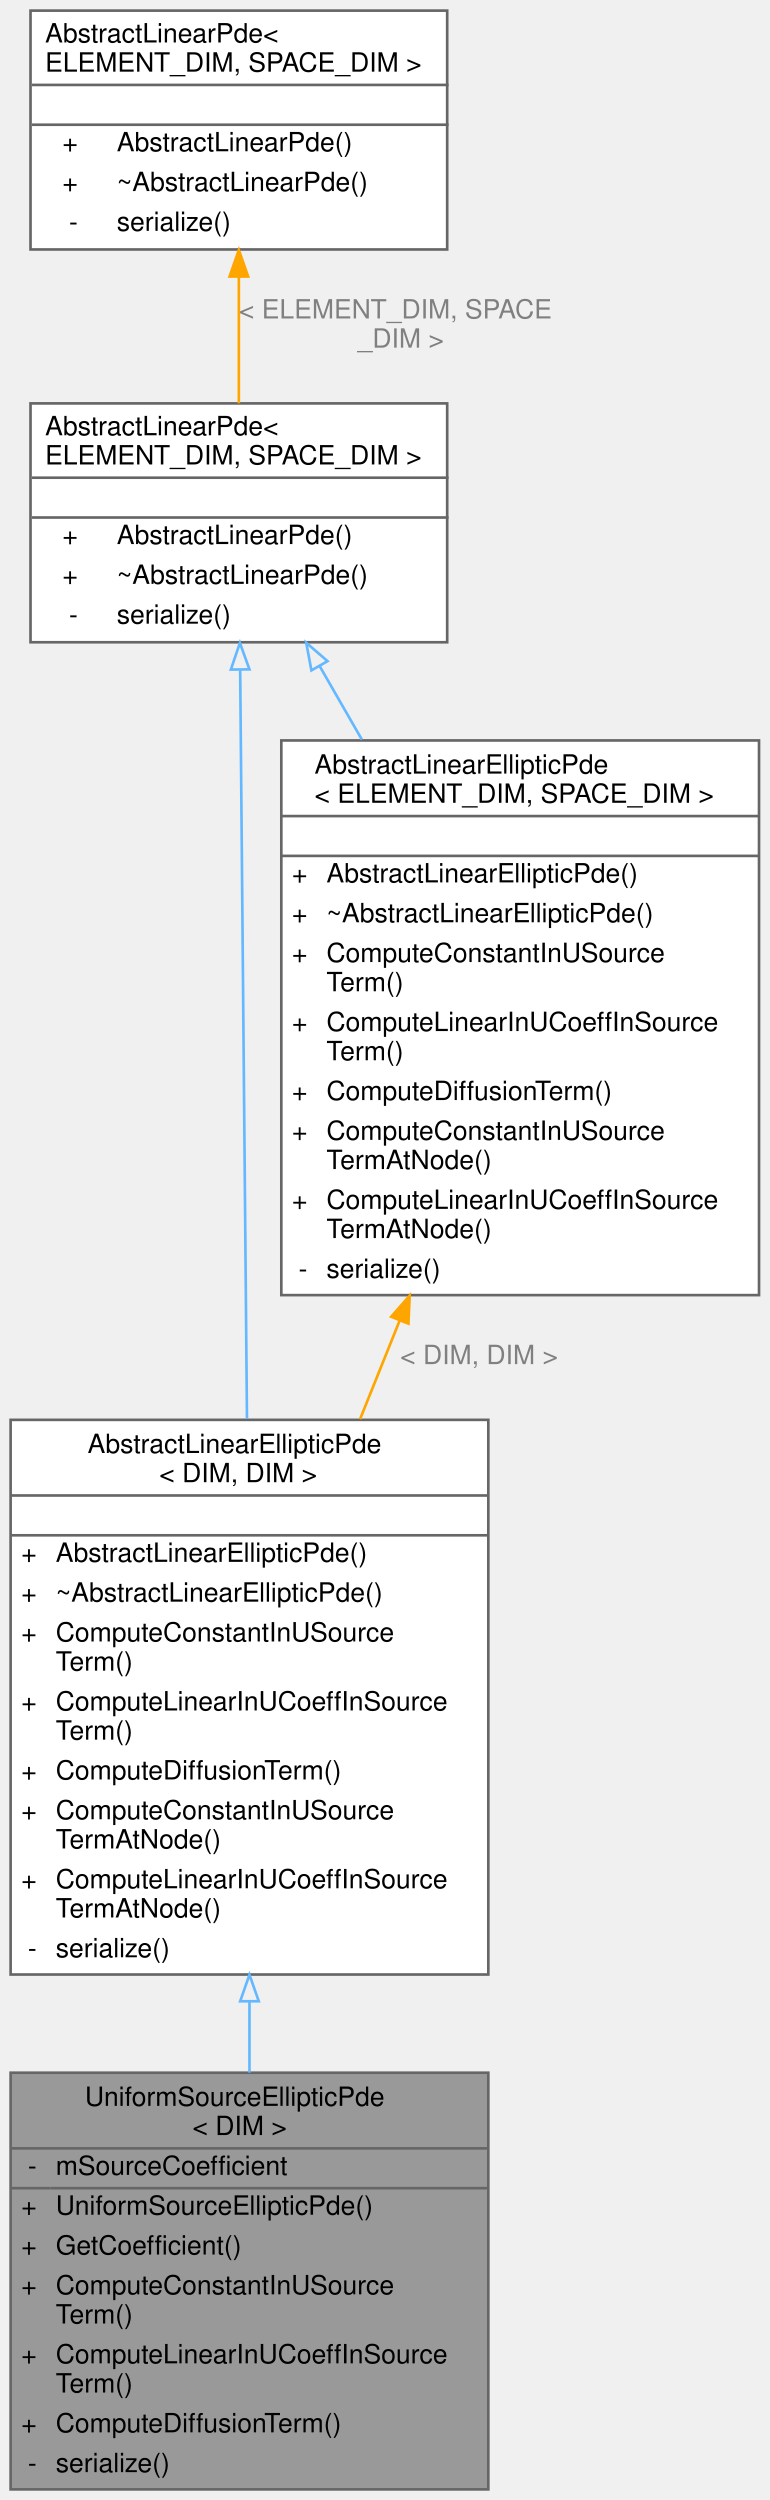
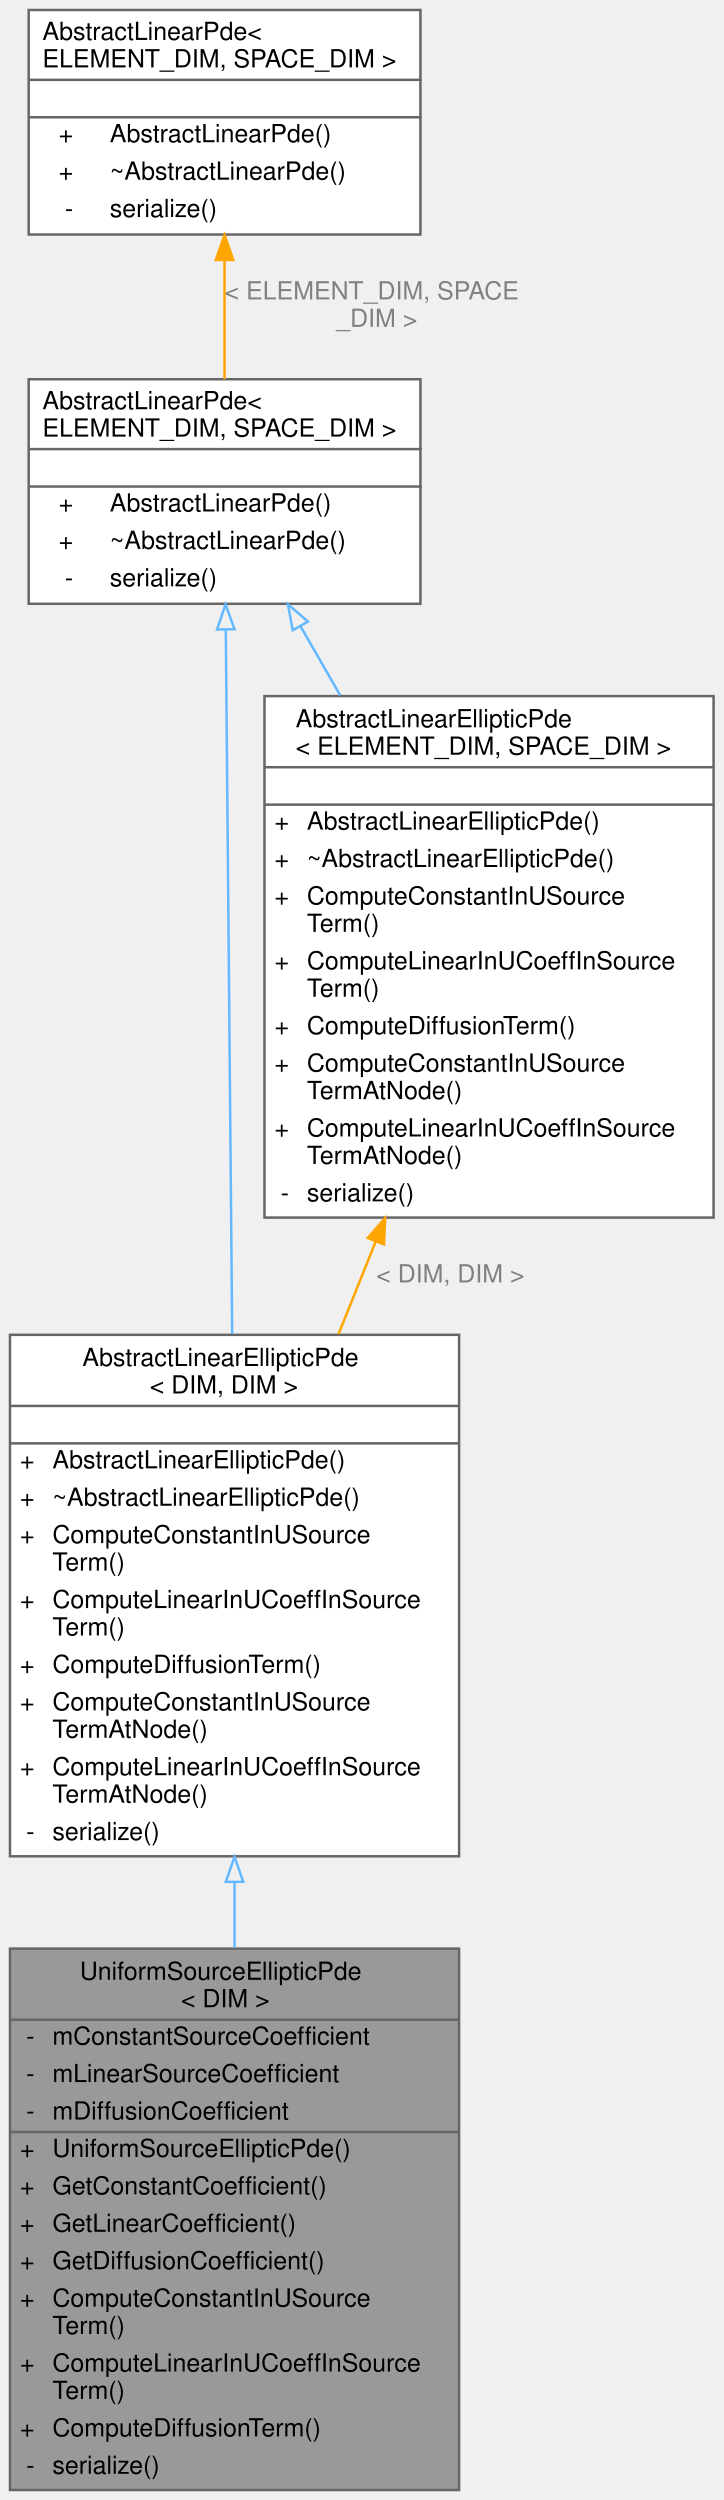
- <svg xmlns="http://www.w3.org/2000/svg" xmlns:xlink="http://www.w3.org/1999/xlink" width="290pt" height="942pt" viewBox="0.00 0.00 290.00 942.00">
-   <g id="graph0" class="graph" transform="scale(1 1) rotate(0) translate(4 938)">
+ <svg xmlns="http://www.w3.org/2000/svg" xmlns:xlink="http://www.w3.org/1999/xlink" width="290pt" height="1002pt" viewBox="0.00 0.00 290.00 1002.00">
+   <g id="graph0" class="graph" transform="scale(1 1) rotate(0) translate(4 998)">
    <g id="Node000001" class="node">
      <g id="a_Node000001">
        <a xlink:title=" ">
-           <polygon fill="#999999" stroke="transparent" points="180,-157 0,-157 0,0 180,0 180,-157" />
-           <text text-anchor="start" x="28" y="-144.5" font-family="Helvetica,sans-Serif" font-size="10.00">UniformSourceEllipticPde</text>
-           <text text-anchor="start" x="68.5" y="-133.5" font-family="Helvetica,sans-Serif" font-size="10.00">&lt; DIM &gt;</text>
-           <text text-anchor="start" x="6.5" y="-118.5" font-family="Helvetica,sans-Serif" font-size="10.00">-</text>
-           <text text-anchor="start" x="17" y="-118.5" font-family="Helvetica,sans-Serif" font-size="10.00">mSourceCoefficient</text>
+           <polygon fill="#999999" stroke="transparent" points="180,-217 0,-217 0,0 180,0 180,-217" />
+           <text text-anchor="start" x="28" y="-204.5" font-family="Helvetica,sans-Serif" font-size="10.00">UniformSourceEllipticPde</text>
+           <text text-anchor="start" x="68.5" y="-193.5" font-family="Helvetica,sans-Serif" font-size="10.00">&lt; DIM &gt;</text>
+           <text text-anchor="start" x="6.5" y="-178.5" font-family="Helvetica,sans-Serif" font-size="10.00">-</text>
+           <text text-anchor="start" x="17" y="-178.5" font-family="Helvetica,sans-Serif" font-size="10.00">mConstantSourceCoefficient</text>
+           <text text-anchor="start" x="6.5" y="-163.5" font-family="Helvetica,sans-Serif" font-size="10.00">-</text>
+           <text text-anchor="start" x="17" y="-163.5" font-family="Helvetica,sans-Serif" font-size="10.00">mLinearSourceCoefficient</text>
+           <text text-anchor="start" x="6.5" y="-148.5" font-family="Helvetica,sans-Serif" font-size="10.00">-</text>
+           <text text-anchor="start" x="17" y="-148.5" font-family="Helvetica,sans-Serif" font-size="10.00">mDiffusionCoefficient</text>
+           <text text-anchor="start" x="4" y="-133.5" font-family="Helvetica,sans-Serif" font-size="10.00">+</text>
+           <text text-anchor="start" x="17" y="-133.5" font-family="Helvetica,sans-Serif" font-size="10.00">UniformSourceEllipticPde()</text>
+           <text text-anchor="start" x="4" y="-118.5" font-family="Helvetica,sans-Serif" font-size="10.00">+</text>
+           <text text-anchor="start" x="17" y="-118.5" font-family="Helvetica,sans-Serif" font-size="10.00">GetConstantCoefficient()</text>
          <text text-anchor="start" x="4" y="-103.5" font-family="Helvetica,sans-Serif" font-size="10.00">+</text>
-           <text text-anchor="start" x="17" y="-103.5" font-family="Helvetica,sans-Serif" font-size="10.00">UniformSourceEllipticPde()</text>
+           <text text-anchor="start" x="17" y="-103.5" font-family="Helvetica,sans-Serif" font-size="10.00">GetLinearCoefficient()</text>
          <text text-anchor="start" x="4" y="-88.5" font-family="Helvetica,sans-Serif" font-size="10.00">+</text>
-           <text text-anchor="start" x="17" y="-88.5" font-family="Helvetica,sans-Serif" font-size="10.00">GetCoefficient()</text>
+           <text text-anchor="start" x="17" y="-88.5" font-family="Helvetica,sans-Serif" font-size="10.00">GetDiffusionCoefficient()</text>
          <text text-anchor="start" x="4" y="-73.5" font-family="Helvetica,sans-Serif" font-size="10.00">+</text>
          <text text-anchor="start" x="17" y="-73.5" font-family="Helvetica,sans-Serif" font-size="10.00">ComputeConstantInUSource</text>
          <text text-anchor="start" x="17" y="-62.5" font-family="Helvetica,sans-Serif" font-size="10.00">Term()</text>
          <text text-anchor="start" x="4" y="-47.5" font-family="Helvetica,sans-Serif" font-size="10.00">+</text>
          <text text-anchor="start" x="17" y="-47.5" font-family="Helvetica,sans-Serif" font-size="10.00">ComputeLinearInUCoeffInSource</text>
          <text text-anchor="start" x="17" y="-36.5" font-family="Helvetica,sans-Serif" font-size="10.00">Term()</text>
          <text text-anchor="start" x="4" y="-21.5" font-family="Helvetica,sans-Serif" font-size="10.00">+</text>
          <text text-anchor="start" x="17" y="-21.5" font-family="Helvetica,sans-Serif" font-size="10.00">ComputeDiffusionTerm()</text>
          <text text-anchor="start" x="6.5" y="-6.5" font-family="Helvetica,sans-Serif" font-size="10.00">-</text>
          <text text-anchor="start" x="17" y="-6.5" font-family="Helvetica,sans-Serif" font-size="10.00">serialize()</text>
-           <polygon fill="#666666" stroke="#666666" points="0,-128.5 0,-128.5 180,-128.5 180,-128.5 0,-128.5" />
-           <polygon fill="#666666" stroke="#666666" points="0,-113.5 0,-113.5 15,-113.5 15,-113.5 0,-113.5" />
-           <polygon fill="#666666" stroke="#666666" points="15,-113.5 15,-113.5 180,-113.5 180,-113.5 15,-113.5" />
-           <polygon fill="none" stroke="#666666" points="0,0 0,-157 180,-157 180,0 0,0" />
+           <polygon fill="#666666" stroke="#666666" points="0,-188.5 0,-188.5 180,-188.5 180,-188.5 0,-188.5" />
+           <polygon fill="#666666" stroke="#666666" points="0,-143.5 0,-143.5 15,-143.5 15,-143.5 0,-143.5" />
+           <polygon fill="#666666" stroke="#666666" points="15,-143.5 15,-143.5 180,-143.5 180,-143.5 15,-143.5" />
+           <polygon fill="none" stroke="#666666" points="0,0 0,-217 180,-217 180,0 0,0" />
        </a>
      </g>
    </g>
    <g id="Node000002" class="node">
      <g id="a_Node000002">
        <a xlink:href="classAbstractLinearEllipticPde.html" target="_top" xlink:title=" ">
-           <polygon fill="white" stroke="transparent" points="180,-403 0,-403 0,-194 180,-194 180,-403" />
-           <text text-anchor="start" x="29" y="-390.5" font-family="Helvetica,sans-Serif" font-size="10.00">AbstractLinearEllipticPde</text>
-           <text text-anchor="start" x="56" y="-379.5" font-family="Helvetica,sans-Serif" font-size="10.00">&lt; DIM, DIM &gt;</text>
-           <text text-anchor="start" x="88" y="-364.5" font-family="Helvetica,sans-Serif" font-size="10.00"> </text>
-           <text text-anchor="start" x="4" y="-349.5" font-family="Helvetica,sans-Serif" font-size="10.00">+</text>
-           <text text-anchor="start" x="17" y="-349.5" font-family="Helvetica,sans-Serif" font-size="10.00">AbstractLinearEllipticPde()</text>
-           <text text-anchor="start" x="4" y="-334.5" font-family="Helvetica,sans-Serif" font-size="10.00">+</text>
-           <text text-anchor="start" x="17" y="-334.5" font-family="Helvetica,sans-Serif" font-size="10.00">~AbstractLinearEllipticPde()</text>
-           <text text-anchor="start" x="4" y="-319.5" font-family="Helvetica,sans-Serif" font-size="10.00">+</text>
-           <text text-anchor="start" x="17" y="-319.5" font-family="Helvetica,sans-Serif" font-size="10.00">ComputeConstantInUSource</text>
-           <text text-anchor="start" x="17" y="-308.5" font-family="Helvetica,sans-Serif" font-size="10.00">Term()</text>
-           <text text-anchor="start" x="4" y="-293.5" font-family="Helvetica,sans-Serif" font-size="10.00">+</text>
-           <text text-anchor="start" x="17" y="-293.5" font-family="Helvetica,sans-Serif" font-size="10.00">ComputeLinearInUCoeffInSource</text>
-           <text text-anchor="start" x="17" y="-282.5" font-family="Helvetica,sans-Serif" font-size="10.00">Term()</text>
-           <text text-anchor="start" x="4" y="-267.5" font-family="Helvetica,sans-Serif" font-size="10.00">+</text>
-           <text text-anchor="start" x="17" y="-267.5" font-family="Helvetica,sans-Serif" font-size="10.00">ComputeDiffusionTerm()</text>
-           <text text-anchor="start" x="4" y="-252.5" font-family="Helvetica,sans-Serif" font-size="10.00">+</text>
-           <text text-anchor="start" x="17" y="-252.5" font-family="Helvetica,sans-Serif" font-size="10.00">ComputeConstantInUSource</text>
-           <text text-anchor="start" x="17" y="-241.5" font-family="Helvetica,sans-Serif" font-size="10.00">TermAtNode()</text>
-           <text text-anchor="start" x="4" y="-226.5" font-family="Helvetica,sans-Serif" font-size="10.00">+</text>
-           <text text-anchor="start" x="17" y="-226.5" font-family="Helvetica,sans-Serif" font-size="10.00">ComputeLinearInUCoeffInSource</text>
-           <text text-anchor="start" x="17" y="-215.5" font-family="Helvetica,sans-Serif" font-size="10.00">TermAtNode()</text>
-           <text text-anchor="start" x="6.5" y="-200.5" font-family="Helvetica,sans-Serif" font-size="10.00">-</text>
-           <text text-anchor="start" x="17" y="-200.5" font-family="Helvetica,sans-Serif" font-size="10.00">serialize()</text>
-           <polygon fill="#666666" stroke="#666666" points="0,-374.5 0,-374.5 180,-374.5 180,-374.5 0,-374.5" />
-           <polygon fill="#666666" stroke="#666666" points="0,-359.5 0,-359.5 180,-359.5 180,-359.5 0,-359.5" />
-           <polygon fill="none" stroke="#666666" points="0,-194 0,-403 180,-403 180,-194 0,-194" />
+           <polygon fill="white" stroke="transparent" points="180,-463 0,-463 0,-254 180,-254 180,-463" />
+           <text text-anchor="start" x="29" y="-450.5" font-family="Helvetica,sans-Serif" font-size="10.00">AbstractLinearEllipticPde</text>
+           <text text-anchor="start" x="56" y="-439.5" font-family="Helvetica,sans-Serif" font-size="10.00">&lt; DIM, DIM &gt;</text>
+           <text text-anchor="start" x="88" y="-424.5" font-family="Helvetica,sans-Serif" font-size="10.00"> </text>
+           <text text-anchor="start" x="4" y="-409.5" font-family="Helvetica,sans-Serif" font-size="10.00">+</text>
+           <text text-anchor="start" x="17" y="-409.5" font-family="Helvetica,sans-Serif" font-size="10.00">AbstractLinearEllipticPde()</text>
+           <text text-anchor="start" x="4" y="-394.5" font-family="Helvetica,sans-Serif" font-size="10.00">+</text>
+           <text text-anchor="start" x="17" y="-394.5" font-family="Helvetica,sans-Serif" font-size="10.00">~AbstractLinearEllipticPde()</text>
+           <text text-anchor="start" x="4" y="-379.5" font-family="Helvetica,sans-Serif" font-size="10.00">+</text>
+           <text text-anchor="start" x="17" y="-379.5" font-family="Helvetica,sans-Serif" font-size="10.00">ComputeConstantInUSource</text>
+           <text text-anchor="start" x="17" y="-368.5" font-family="Helvetica,sans-Serif" font-size="10.00">Term()</text>
+           <text text-anchor="start" x="4" y="-353.5" font-family="Helvetica,sans-Serif" font-size="10.00">+</text>
+           <text text-anchor="start" x="17" y="-353.5" font-family="Helvetica,sans-Serif" font-size="10.00">ComputeLinearInUCoeffInSource</text>
+           <text text-anchor="start" x="17" y="-342.5" font-family="Helvetica,sans-Serif" font-size="10.00">Term()</text>
+           <text text-anchor="start" x="4" y="-327.5" font-family="Helvetica,sans-Serif" font-size="10.00">+</text>
+           <text text-anchor="start" x="17" y="-327.5" font-family="Helvetica,sans-Serif" font-size="10.00">ComputeDiffusionTerm()</text>
+           <text text-anchor="start" x="4" y="-312.5" font-family="Helvetica,sans-Serif" font-size="10.00">+</text>
+           <text text-anchor="start" x="17" y="-312.5" font-family="Helvetica,sans-Serif" font-size="10.00">ComputeConstantInUSource</text>
+           <text text-anchor="start" x="17" y="-301.5" font-family="Helvetica,sans-Serif" font-size="10.00">TermAtNode()</text>
+           <text text-anchor="start" x="4" y="-286.5" font-family="Helvetica,sans-Serif" font-size="10.00">+</text>
+           <text text-anchor="start" x="17" y="-286.5" font-family="Helvetica,sans-Serif" font-size="10.00">ComputeLinearInUCoeffInSource</text>
+           <text text-anchor="start" x="17" y="-275.5" font-family="Helvetica,sans-Serif" font-size="10.00">TermAtNode()</text>
+           <text text-anchor="start" x="6.5" y="-260.5" font-family="Helvetica,sans-Serif" font-size="10.00">-</text>
+           <text text-anchor="start" x="17" y="-260.5" font-family="Helvetica,sans-Serif" font-size="10.00">serialize()</text>
+           <polygon fill="#666666" stroke="#666666" points="0,-434.5 0,-434.5 180,-434.5 180,-434.5 0,-434.5" />
+           <polygon fill="#666666" stroke="#666666" points="0,-419.5 0,-419.5 180,-419.5 180,-419.5 0,-419.5" />
+           <polygon fill="none" stroke="#666666" points="0,-254 0,-463 180,-463 180,-254 0,-254" />
        </a>
      </g>
    </g>
    <g id="edge1_Node000001_Node000002" class="edge">
      <g id="a_edge1_Node000001_Node000002">
        <a xlink:title=" ">
-           <path fill="none" stroke="#63b8ff" d="M90,-183.74C90,-174.71 90,-165.74 90,-157.05" />
-           <polygon fill="none" stroke="#63b8ff" points="86.5,-183.93 90,-193.93 93.5,-183.93 86.5,-183.93" />
+           <path fill="none" stroke="#63b8ff" d="M90,-243.52C90,-234.76 90,-225.93 90,-217.21" />
+           <polygon fill="none" stroke="#63b8ff" points="86.5,-243.76 90,-253.76 93.5,-243.76 86.5,-243.76" />
        </a>
      </g>
    </g>
    <g id="Node000003" class="node">
      <g id="a_Node000003">
        <a xlink:href="classAbstractLinearPde.html" target="_top" xlink:title=" ">
-           <polygon fill="white" stroke="transparent" points="164.5,-786 7.5,-786 7.5,-696 164.5,-696 164.5,-786" />
-           <text text-anchor="start" x="13" y="-774" font-family="Helvetica,sans-Serif" font-size="10.00">AbstractLinearPde&lt;</text>
-           <text text-anchor="start" x="13" y="-763" font-family="Helvetica,sans-Serif" font-size="10.00"> ELEMENT_DIM, SPACE_DIM &gt;</text>
-           <text text-anchor="start" x="84.5" y="-748" font-family="Helvetica,sans-Serif" font-size="10.00"> </text>
-           <text text-anchor="start" x="19.5" y="-733" font-family="Helvetica,sans-Serif" font-size="10.00">+</text>
-           <text text-anchor="start" x="40" y="-733" font-family="Helvetica,sans-Serif" font-size="10.00">AbstractLinearPde()</text>
-           <text text-anchor="start" x="19.5" y="-718" font-family="Helvetica,sans-Serif" font-size="10.00">+</text>
-           <text text-anchor="start" x="40" y="-718" font-family="Helvetica,sans-Serif" font-size="10.00">~AbstractLinearPde()</text>
-           <text text-anchor="start" x="22" y="-703" font-family="Helvetica,sans-Serif" font-size="10.00">-</text>
-           <text text-anchor="start" x="40" y="-703" font-family="Helvetica,sans-Serif" font-size="10.00">serialize()</text>
-           <polygon fill="#666666" stroke="#666666" points="8,-758 8,-758 165,-758 165,-758 8,-758" />
-           <polygon fill="#666666" stroke="#666666" points="8,-743 8,-743 165,-743 165,-743 8,-743" />
-           <polygon fill="none" stroke="#666666" points="7.5,-696 7.5,-786 164.5,-786 164.5,-696 7.5,-696" />
+           <polygon fill="white" stroke="transparent" points="164.5,-846 7.5,-846 7.5,-756 164.5,-756 164.5,-846" />
+           <text text-anchor="start" x="13" y="-834" font-family="Helvetica,sans-Serif" font-size="10.00">AbstractLinearPde&lt;</text>
+           <text text-anchor="start" x="13" y="-823" font-family="Helvetica,sans-Serif" font-size="10.00"> ELEMENT_DIM, SPACE_DIM &gt;</text>
+           <text text-anchor="start" x="84.5" y="-808" font-family="Helvetica,sans-Serif" font-size="10.00"> </text>
+           <text text-anchor="start" x="19.5" y="-793" font-family="Helvetica,sans-Serif" font-size="10.00">+</text>
+           <text text-anchor="start" x="40" y="-793" font-family="Helvetica,sans-Serif" font-size="10.00">AbstractLinearPde()</text>
+           <text text-anchor="start" x="19.5" y="-778" font-family="Helvetica,sans-Serif" font-size="10.00">+</text>
+           <text text-anchor="start" x="40" y="-778" font-family="Helvetica,sans-Serif" font-size="10.00">~AbstractLinearPde()</text>
+           <text text-anchor="start" x="22" y="-763" font-family="Helvetica,sans-Serif" font-size="10.00">-</text>
+           <text text-anchor="start" x="40" y="-763" font-family="Helvetica,sans-Serif" font-size="10.00">serialize()</text>
+           <polygon fill="#666666" stroke="#666666" points="8,-818 8,-818 165,-818 165,-818 8,-818" />
+           <polygon fill="#666666" stroke="#666666" points="8,-803 8,-803 165,-803 165,-803 8,-803" />
+           <polygon fill="none" stroke="#666666" points="7.5,-756 7.5,-846 164.5,-846 164.5,-756 7.5,-756" />
        </a>
      </g>
    </g>
    <g id="edge2_Node000002_Node000003" class="edge">
      <g id="a_edge2_Node000002_Node000003">
        <a xlink:title=" ">
-           <path fill="none" stroke="#63b8ff" d="M86.5,-685.36C87.13,-615.13 88.25,-491.74 89.06,-403.39" />
-           <polygon fill="none" stroke="#63b8ff" points="82.99,-685.71 86.4,-695.75 89.99,-685.78 82.99,-685.71" />
+           <path fill="none" stroke="#63b8ff" d="M86.5,-745.36C87.13,-675.13 88.25,-551.74 89.06,-463.39" />
+           <polygon fill="none" stroke="#63b8ff" points="82.99,-745.71 86.4,-755.75 89.99,-745.78 82.99,-745.71" />
        </a>
      </g>
    </g>
    <g id="Node000005" class="node">
      <g id="a_Node000005">
        <a xlink:href="classAbstractLinearEllipticPde.html" target="_top" xlink:title=" ">
-           <polygon fill="white" stroke="transparent" points="282,-659 102,-659 102,-450 282,-450 282,-659" />
-           <text text-anchor="start" x="114.5" y="-646.5" font-family="Helvetica,sans-Serif" font-size="10.00">AbstractLinearEllipticPde</text>
-           <text text-anchor="start" x="114.5" y="-635.5" font-family="Helvetica,sans-Serif" font-size="10.00">&lt; ELEMENT_DIM, SPACE_DIM &gt;</text>
-           <text text-anchor="start" x="190" y="-620.5" font-family="Helvetica,sans-Serif" font-size="10.00"> </text>
-           <text text-anchor="start" x="106" y="-605.5" font-family="Helvetica,sans-Serif" font-size="10.00">+</text>
-           <text text-anchor="start" x="119" y="-605.5" font-family="Helvetica,sans-Serif" font-size="10.00">AbstractLinearEllipticPde()</text>
-           <text text-anchor="start" x="106" y="-590.5" font-family="Helvetica,sans-Serif" font-size="10.00">+</text>
-           <text text-anchor="start" x="119" y="-590.5" font-family="Helvetica,sans-Serif" font-size="10.00">~AbstractLinearEllipticPde()</text>
-           <text text-anchor="start" x="106" y="-575.5" font-family="Helvetica,sans-Serif" font-size="10.00">+</text>
-           <text text-anchor="start" x="119" y="-575.5" font-family="Helvetica,sans-Serif" font-size="10.00">ComputeConstantInUSource</text>
-           <text text-anchor="start" x="119" y="-564.5" font-family="Helvetica,sans-Serif" font-size="10.00">Term()</text>
-           <text text-anchor="start" x="106" y="-549.5" font-family="Helvetica,sans-Serif" font-size="10.00">+</text>
-           <text text-anchor="start" x="119" y="-549.5" font-family="Helvetica,sans-Serif" font-size="10.00">ComputeLinearInUCoeffInSource</text>
-           <text text-anchor="start" x="119" y="-538.5" font-family="Helvetica,sans-Serif" font-size="10.00">Term()</text>
-           <text text-anchor="start" x="106" y="-523.5" font-family="Helvetica,sans-Serif" font-size="10.00">+</text>
-           <text text-anchor="start" x="119" y="-523.5" font-family="Helvetica,sans-Serif" font-size="10.00">ComputeDiffusionTerm()</text>
-           <text text-anchor="start" x="106" y="-508.5" font-family="Helvetica,sans-Serif" font-size="10.00">+</text>
-           <text text-anchor="start" x="119" y="-508.5" font-family="Helvetica,sans-Serif" font-size="10.00">ComputeConstantInUSource</text>
-           <text text-anchor="start" x="119" y="-497.5" font-family="Helvetica,sans-Serif" font-size="10.00">TermAtNode()</text>
-           <text text-anchor="start" x="106" y="-482.5" font-family="Helvetica,sans-Serif" font-size="10.00">+</text>
-           <text text-anchor="start" x="119" y="-482.5" font-family="Helvetica,sans-Serif" font-size="10.00">ComputeLinearInUCoeffInSource</text>
-           <text text-anchor="start" x="119" y="-471.5" font-family="Helvetica,sans-Serif" font-size="10.00">TermAtNode()</text>
-           <text text-anchor="start" x="108.5" y="-456.5" font-family="Helvetica,sans-Serif" font-size="10.00">-</text>
-           <text text-anchor="start" x="119" y="-456.5" font-family="Helvetica,sans-Serif" font-size="10.00">serialize()</text>
-           <polygon fill="#666666" stroke="#666666" points="102,-630.5 102,-630.5 282,-630.5 282,-630.5 102,-630.5" />
-           <polygon fill="#666666" stroke="#666666" points="102,-615.5 102,-615.5 282,-615.5 282,-615.5 102,-615.5" />
-           <polygon fill="none" stroke="#666666" points="102,-450 102,-659 282,-659 282,-450 102,-450" />
+           <polygon fill="white" stroke="transparent" points="282,-719 102,-719 102,-510 282,-510 282,-719" />
+           <text text-anchor="start" x="114.5" y="-706.5" font-family="Helvetica,sans-Serif" font-size="10.00">AbstractLinearEllipticPde</text>
+           <text text-anchor="start" x="114.5" y="-695.5" font-family="Helvetica,sans-Serif" font-size="10.00">&lt; ELEMENT_DIM, SPACE_DIM &gt;</text>
+           <text text-anchor="start" x="190" y="-680.5" font-family="Helvetica,sans-Serif" font-size="10.00"> </text>
+           <text text-anchor="start" x="106" y="-665.5" font-family="Helvetica,sans-Serif" font-size="10.00">+</text>
+           <text text-anchor="start" x="119" y="-665.5" font-family="Helvetica,sans-Serif" font-size="10.00">AbstractLinearEllipticPde()</text>
+           <text text-anchor="start" x="106" y="-650.5" font-family="Helvetica,sans-Serif" font-size="10.00">+</text>
+           <text text-anchor="start" x="119" y="-650.5" font-family="Helvetica,sans-Serif" font-size="10.00">~AbstractLinearEllipticPde()</text>
+           <text text-anchor="start" x="106" y="-635.5" font-family="Helvetica,sans-Serif" font-size="10.00">+</text>
+           <text text-anchor="start" x="119" y="-635.5" font-family="Helvetica,sans-Serif" font-size="10.00">ComputeConstantInUSource</text>
+           <text text-anchor="start" x="119" y="-624.5" font-family="Helvetica,sans-Serif" font-size="10.00">Term()</text>
+           <text text-anchor="start" x="106" y="-609.5" font-family="Helvetica,sans-Serif" font-size="10.00">+</text>
+           <text text-anchor="start" x="119" y="-609.5" font-family="Helvetica,sans-Serif" font-size="10.00">ComputeLinearInUCoeffInSource</text>
+           <text text-anchor="start" x="119" y="-598.5" font-family="Helvetica,sans-Serif" font-size="10.00">Term()</text>
+           <text text-anchor="start" x="106" y="-583.5" font-family="Helvetica,sans-Serif" font-size="10.00">+</text>
+           <text text-anchor="start" x="119" y="-583.5" font-family="Helvetica,sans-Serif" font-size="10.00">ComputeDiffusionTerm()</text>
+           <text text-anchor="start" x="106" y="-568.5" font-family="Helvetica,sans-Serif" font-size="10.00">+</text>
+           <text text-anchor="start" x="119" y="-568.5" font-family="Helvetica,sans-Serif" font-size="10.00">ComputeConstantInUSource</text>
+           <text text-anchor="start" x="119" y="-557.5" font-family="Helvetica,sans-Serif" font-size="10.00">TermAtNode()</text>
+           <text text-anchor="start" x="106" y="-542.5" font-family="Helvetica,sans-Serif" font-size="10.00">+</text>
+           <text text-anchor="start" x="119" y="-542.5" font-family="Helvetica,sans-Serif" font-size="10.00">ComputeLinearInUCoeffInSource</text>
+           <text text-anchor="start" x="119" y="-531.5" font-family="Helvetica,sans-Serif" font-size="10.00">TermAtNode()</text>
+           <text text-anchor="start" x="108.5" y="-516.5" font-family="Helvetica,sans-Serif" font-size="10.00">-</text>
+           <text text-anchor="start" x="119" y="-516.5" font-family="Helvetica,sans-Serif" font-size="10.00">serialize()</text>
+           <polygon fill="#666666" stroke="#666666" points="102,-690.5 102,-690.5 282,-690.5 282,-690.5 102,-690.5" />
+           <polygon fill="#666666" stroke="#666666" points="102,-675.5 102,-675.5 282,-675.5 282,-675.5 102,-675.5" />
+           <polygon fill="none" stroke="#666666" points="102,-510 102,-719 282,-719 282,-510 102,-510" />
        </a>
      </g>
    </g>
    <g id="edge5_Node000005_Node000003" class="edge">
      <g id="a_edge5_Node000005_Node000003">
        <a xlink:title=" ">
-           <path fill="none" stroke="#63b8ff" d="M116.5,-686.91C121.54,-678.15 126.9,-668.81 132.36,-659.31" />
-           <polygon fill="none" stroke="#63b8ff" points="113.34,-685.39 111.39,-695.81 119.41,-688.88 113.34,-685.39" />
+           <path fill="none" stroke="#63b8ff" d="M116.5,-746.91C121.54,-738.15 126.9,-728.81 132.36,-719.31" />
+           <polygon fill="none" stroke="#63b8ff" points="113.34,-745.39 111.39,-755.81 119.41,-748.88 113.34,-745.39" />
        </a>
      </g>
    </g>
    <g id="Node000004" class="node">
      <g id="a_Node000004">
        <a xlink:href="classAbstractLinearPde.html" target="_top" xlink:title=" ">
-           <polygon fill="white" stroke="transparent" points="164.5,-934 7.5,-934 7.5,-844 164.5,-844 164.5,-934" />
-           <text text-anchor="start" x="13" y="-922" font-family="Helvetica,sans-Serif" font-size="10.00">AbstractLinearPde&lt;</text>
-           <text text-anchor="start" x="13" y="-911" font-family="Helvetica,sans-Serif" font-size="10.00"> ELEMENT_DIM, SPACE_DIM &gt;</text>
-           <text text-anchor="start" x="84.5" y="-896" font-family="Helvetica,sans-Serif" font-size="10.00"> </text>
-           <text text-anchor="start" x="19.5" y="-881" font-family="Helvetica,sans-Serif" font-size="10.00">+</text>
-           <text text-anchor="start" x="40" y="-881" font-family="Helvetica,sans-Serif" font-size="10.00">AbstractLinearPde()</text>
-           <text text-anchor="start" x="19.5" y="-866" font-family="Helvetica,sans-Serif" font-size="10.00">+</text>
-           <text text-anchor="start" x="40" y="-866" font-family="Helvetica,sans-Serif" font-size="10.00">~AbstractLinearPde()</text>
-           <text text-anchor="start" x="22" y="-851" font-family="Helvetica,sans-Serif" font-size="10.00">-</text>
-           <text text-anchor="start" x="40" y="-851" font-family="Helvetica,sans-Serif" font-size="10.00">serialize()</text>
-           <polygon fill="#666666" stroke="#666666" points="8,-906 8,-906 165,-906 165,-906 8,-906" />
-           <polygon fill="#666666" stroke="#666666" points="8,-891 8,-891 165,-891 165,-891 8,-891" />
-           <polygon fill="none" stroke="#666666" points="7.5,-844 7.5,-934 164.5,-934 164.5,-844 7.5,-844" />
+           <polygon fill="white" stroke="transparent" points="164.5,-994 7.5,-994 7.5,-904 164.5,-904 164.5,-994" />
+           <text text-anchor="start" x="13" y="-982" font-family="Helvetica,sans-Serif" font-size="10.00">AbstractLinearPde&lt;</text>
+           <text text-anchor="start" x="13" y="-971" font-family="Helvetica,sans-Serif" font-size="10.00"> ELEMENT_DIM, SPACE_DIM &gt;</text>
+           <text text-anchor="start" x="84.5" y="-956" font-family="Helvetica,sans-Serif" font-size="10.00"> </text>
+           <text text-anchor="start" x="19.5" y="-941" font-family="Helvetica,sans-Serif" font-size="10.00">+</text>
+           <text text-anchor="start" x="40" y="-941" font-family="Helvetica,sans-Serif" font-size="10.00">AbstractLinearPde()</text>
+           <text text-anchor="start" x="19.5" y="-926" font-family="Helvetica,sans-Serif" font-size="10.00">+</text>
+           <text text-anchor="start" x="40" y="-926" font-family="Helvetica,sans-Serif" font-size="10.00">~AbstractLinearPde()</text>
+           <text text-anchor="start" x="22" y="-911" font-family="Helvetica,sans-Serif" font-size="10.00">-</text>
+           <text text-anchor="start" x="40" y="-911" font-family="Helvetica,sans-Serif" font-size="10.00">serialize()</text>
+           <polygon fill="#666666" stroke="#666666" points="8,-966 8,-966 165,-966 165,-966 8,-966" />
+           <polygon fill="#666666" stroke="#666666" points="8,-951 8,-951 165,-951 165,-951 8,-951" />
+           <polygon fill="none" stroke="#666666" points="7.5,-904 7.5,-994 164.5,-994 164.5,-904 7.5,-904" />
        </a>
      </g>
    </g>
    <g id="edge3_Node000003_Node000004" class="edge">
      <g id="a_edge3_Node000003_Node000004">
        <a xlink:title=" ">
-           <path fill="none" stroke="orange" d="M86,-833.69C86,-817.99 86,-801.05 86,-786.05" />
-           <polygon fill="orange" stroke="orange" points="82.5,-833.8 86,-843.8 89.5,-833.8 82.5,-833.8" />
+           <path fill="none" stroke="orange" d="M86,-893.69C86,-877.99 86,-861.05 86,-846.05" />
+           <polygon fill="orange" stroke="orange" points="82.5,-893.8 86,-903.8 89.5,-893.8 82.5,-893.8" />
        </a>
      </g>
-       <text text-anchor="start" x="86" y="-818" font-family="Helvetica,sans-Serif" font-size="10.00" fill="grey"> &lt; ELEMENT_DIM, SPACE</text>
-       <text text-anchor="middle" x="147" y="-807" font-family="Helvetica,sans-Serif" font-size="10.00" fill="grey">_DIM &gt;</text>
+       <text text-anchor="start" x="86" y="-878" font-family="Helvetica,sans-Serif" font-size="10.00" fill="grey"> &lt; ELEMENT_DIM, SPACE</text>
+       <text text-anchor="middle" x="147" y="-867" font-family="Helvetica,sans-Serif" font-size="10.00" fill="grey">_DIM &gt;</text>
    </g>
    <g id="edge4_Node000002_Node000005" class="edge">
      <g id="a_edge4_Node000002_Node000005">
        <a xlink:title=" ">
-           <path fill="none" stroke="orange" d="M146.59,-440.41C141.62,-428.04 136.58,-415.5 131.67,-403.26" />
-           <polygon fill="orange" stroke="orange" points="143.39,-441.85 150.37,-449.82 149.89,-439.24 143.39,-441.85" />
+           <path fill="none" stroke="orange" d="M146.59,-500.41C141.62,-488.04 136.58,-475.5 131.67,-463.26" />
+           <polygon fill="orange" stroke="orange" points="143.39,-501.85 150.37,-509.82 149.89,-499.24 143.39,-501.85" />
        </a>
      </g>
-       <text text-anchor="middle" x="176.5" y="-424" font-family="Helvetica,sans-Serif" font-size="10.00" fill="grey"> &lt; DIM, DIM &gt;</text>
+       <text text-anchor="middle" x="176.5" y="-484" font-family="Helvetica,sans-Serif" font-size="10.00" fill="grey"> &lt; DIM, DIM &gt;</text>
    </g>
  </g>
</svg>
